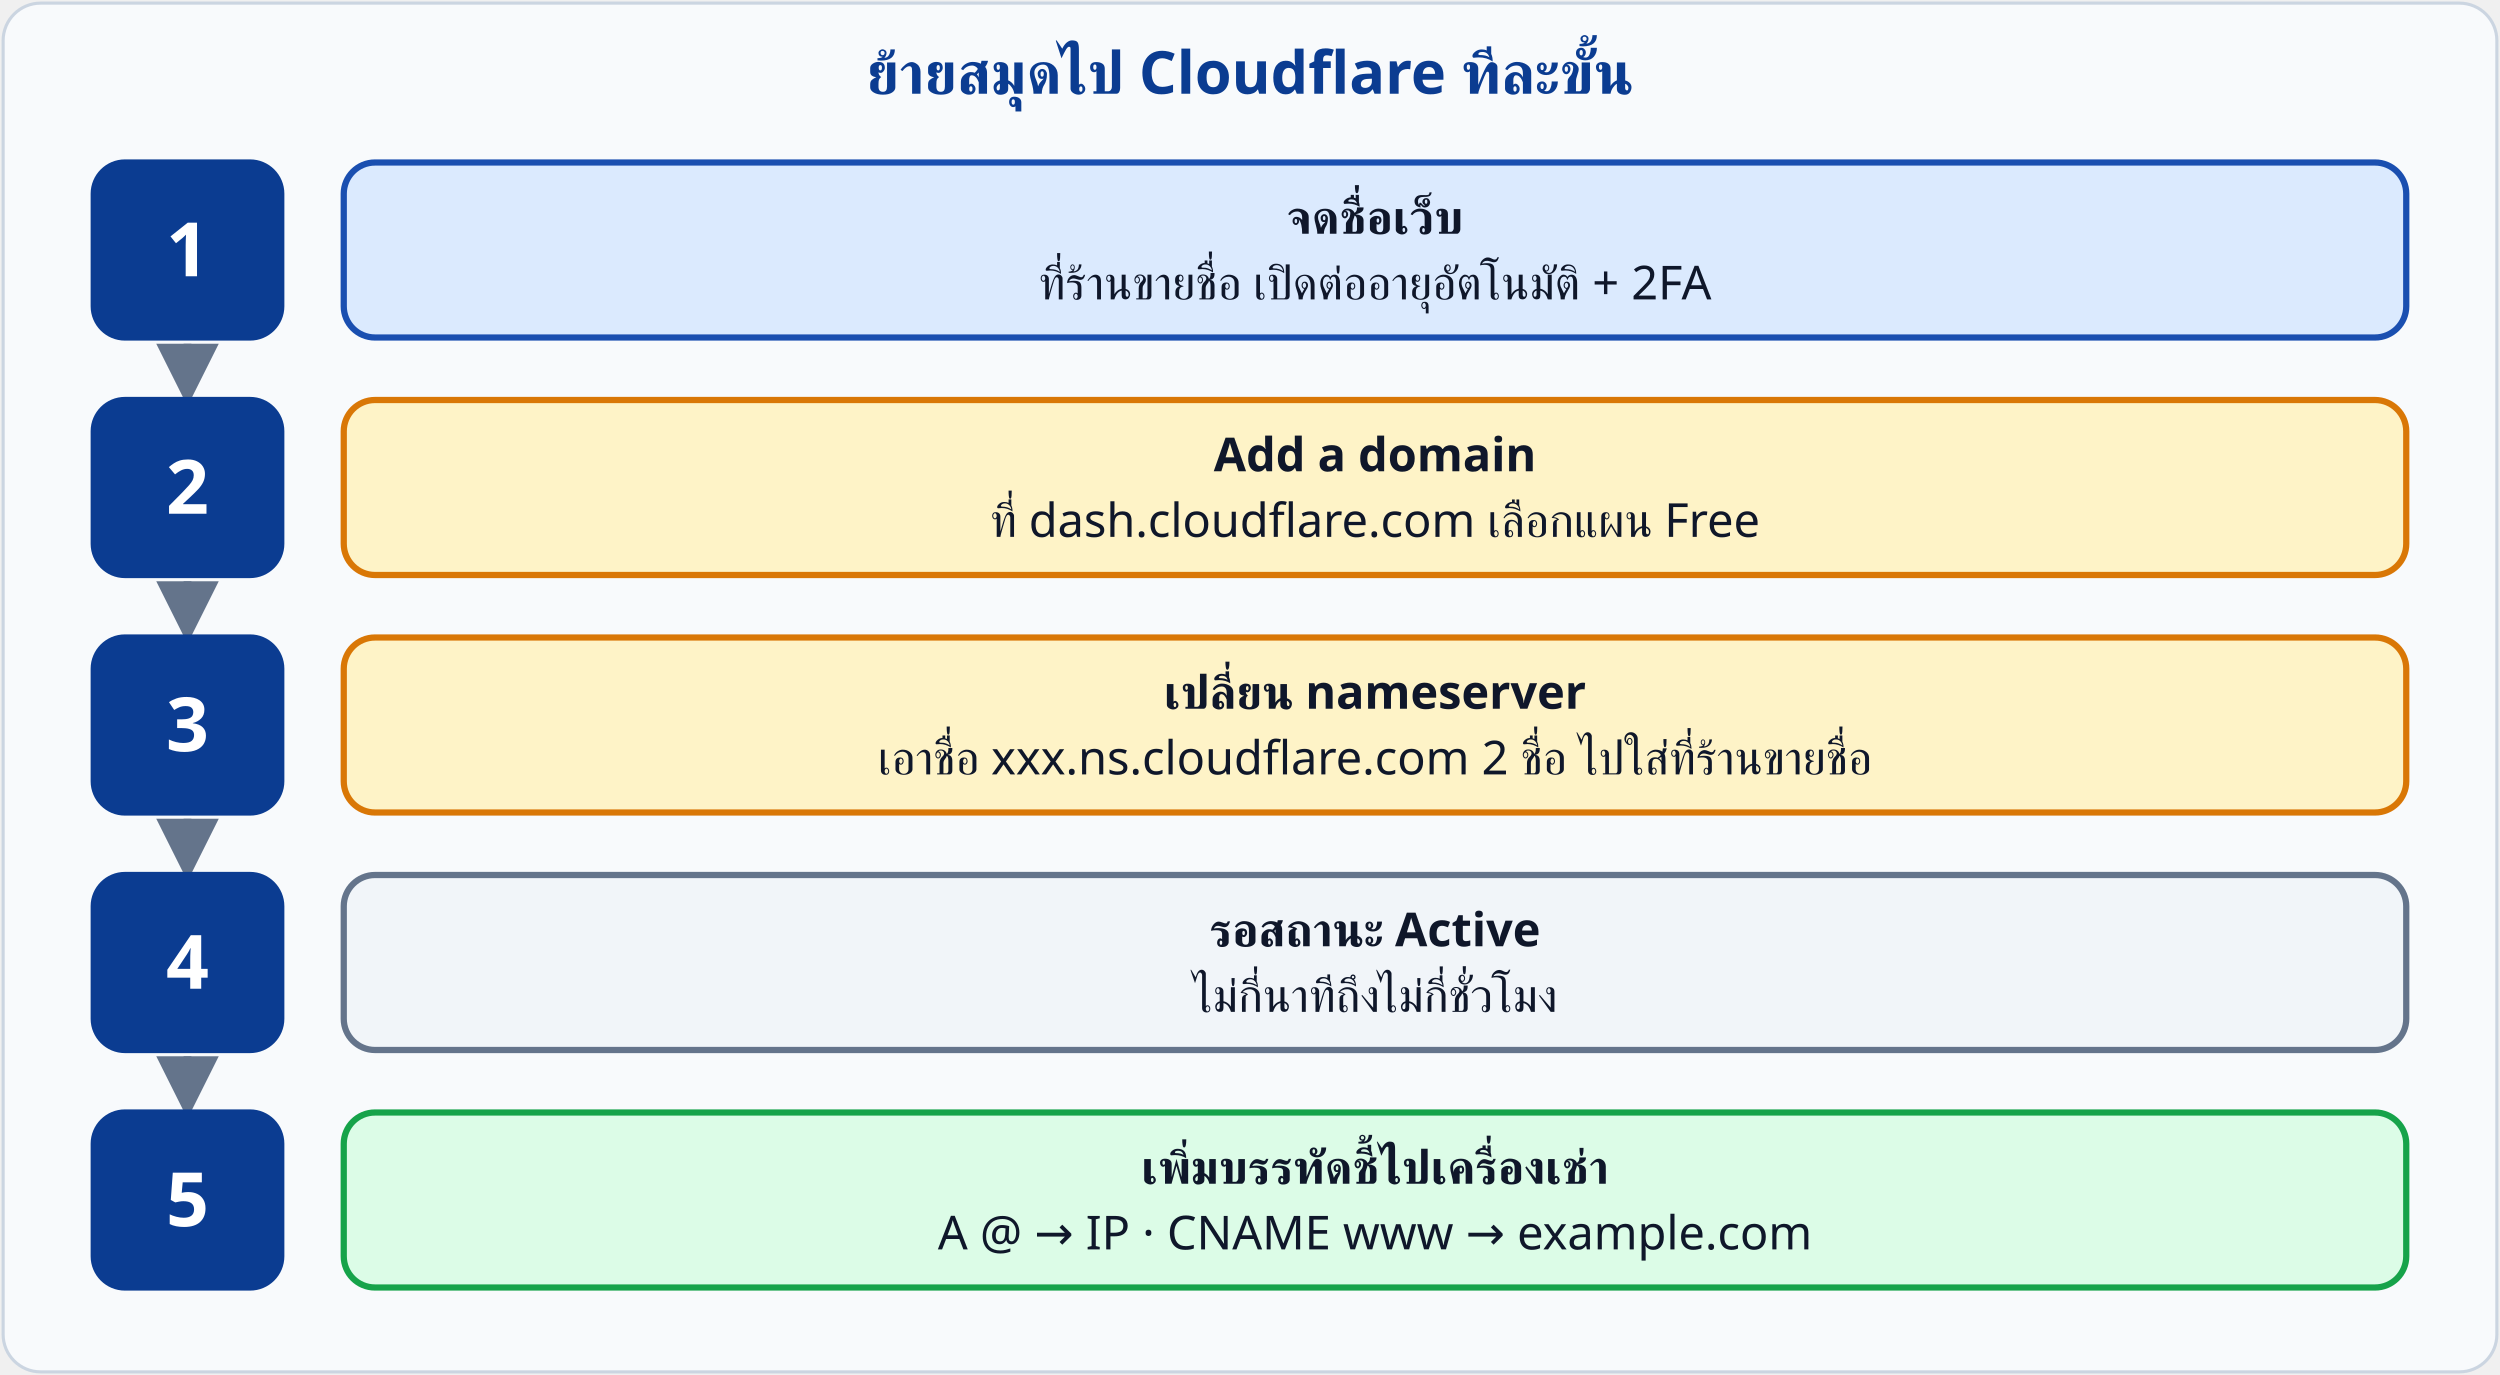
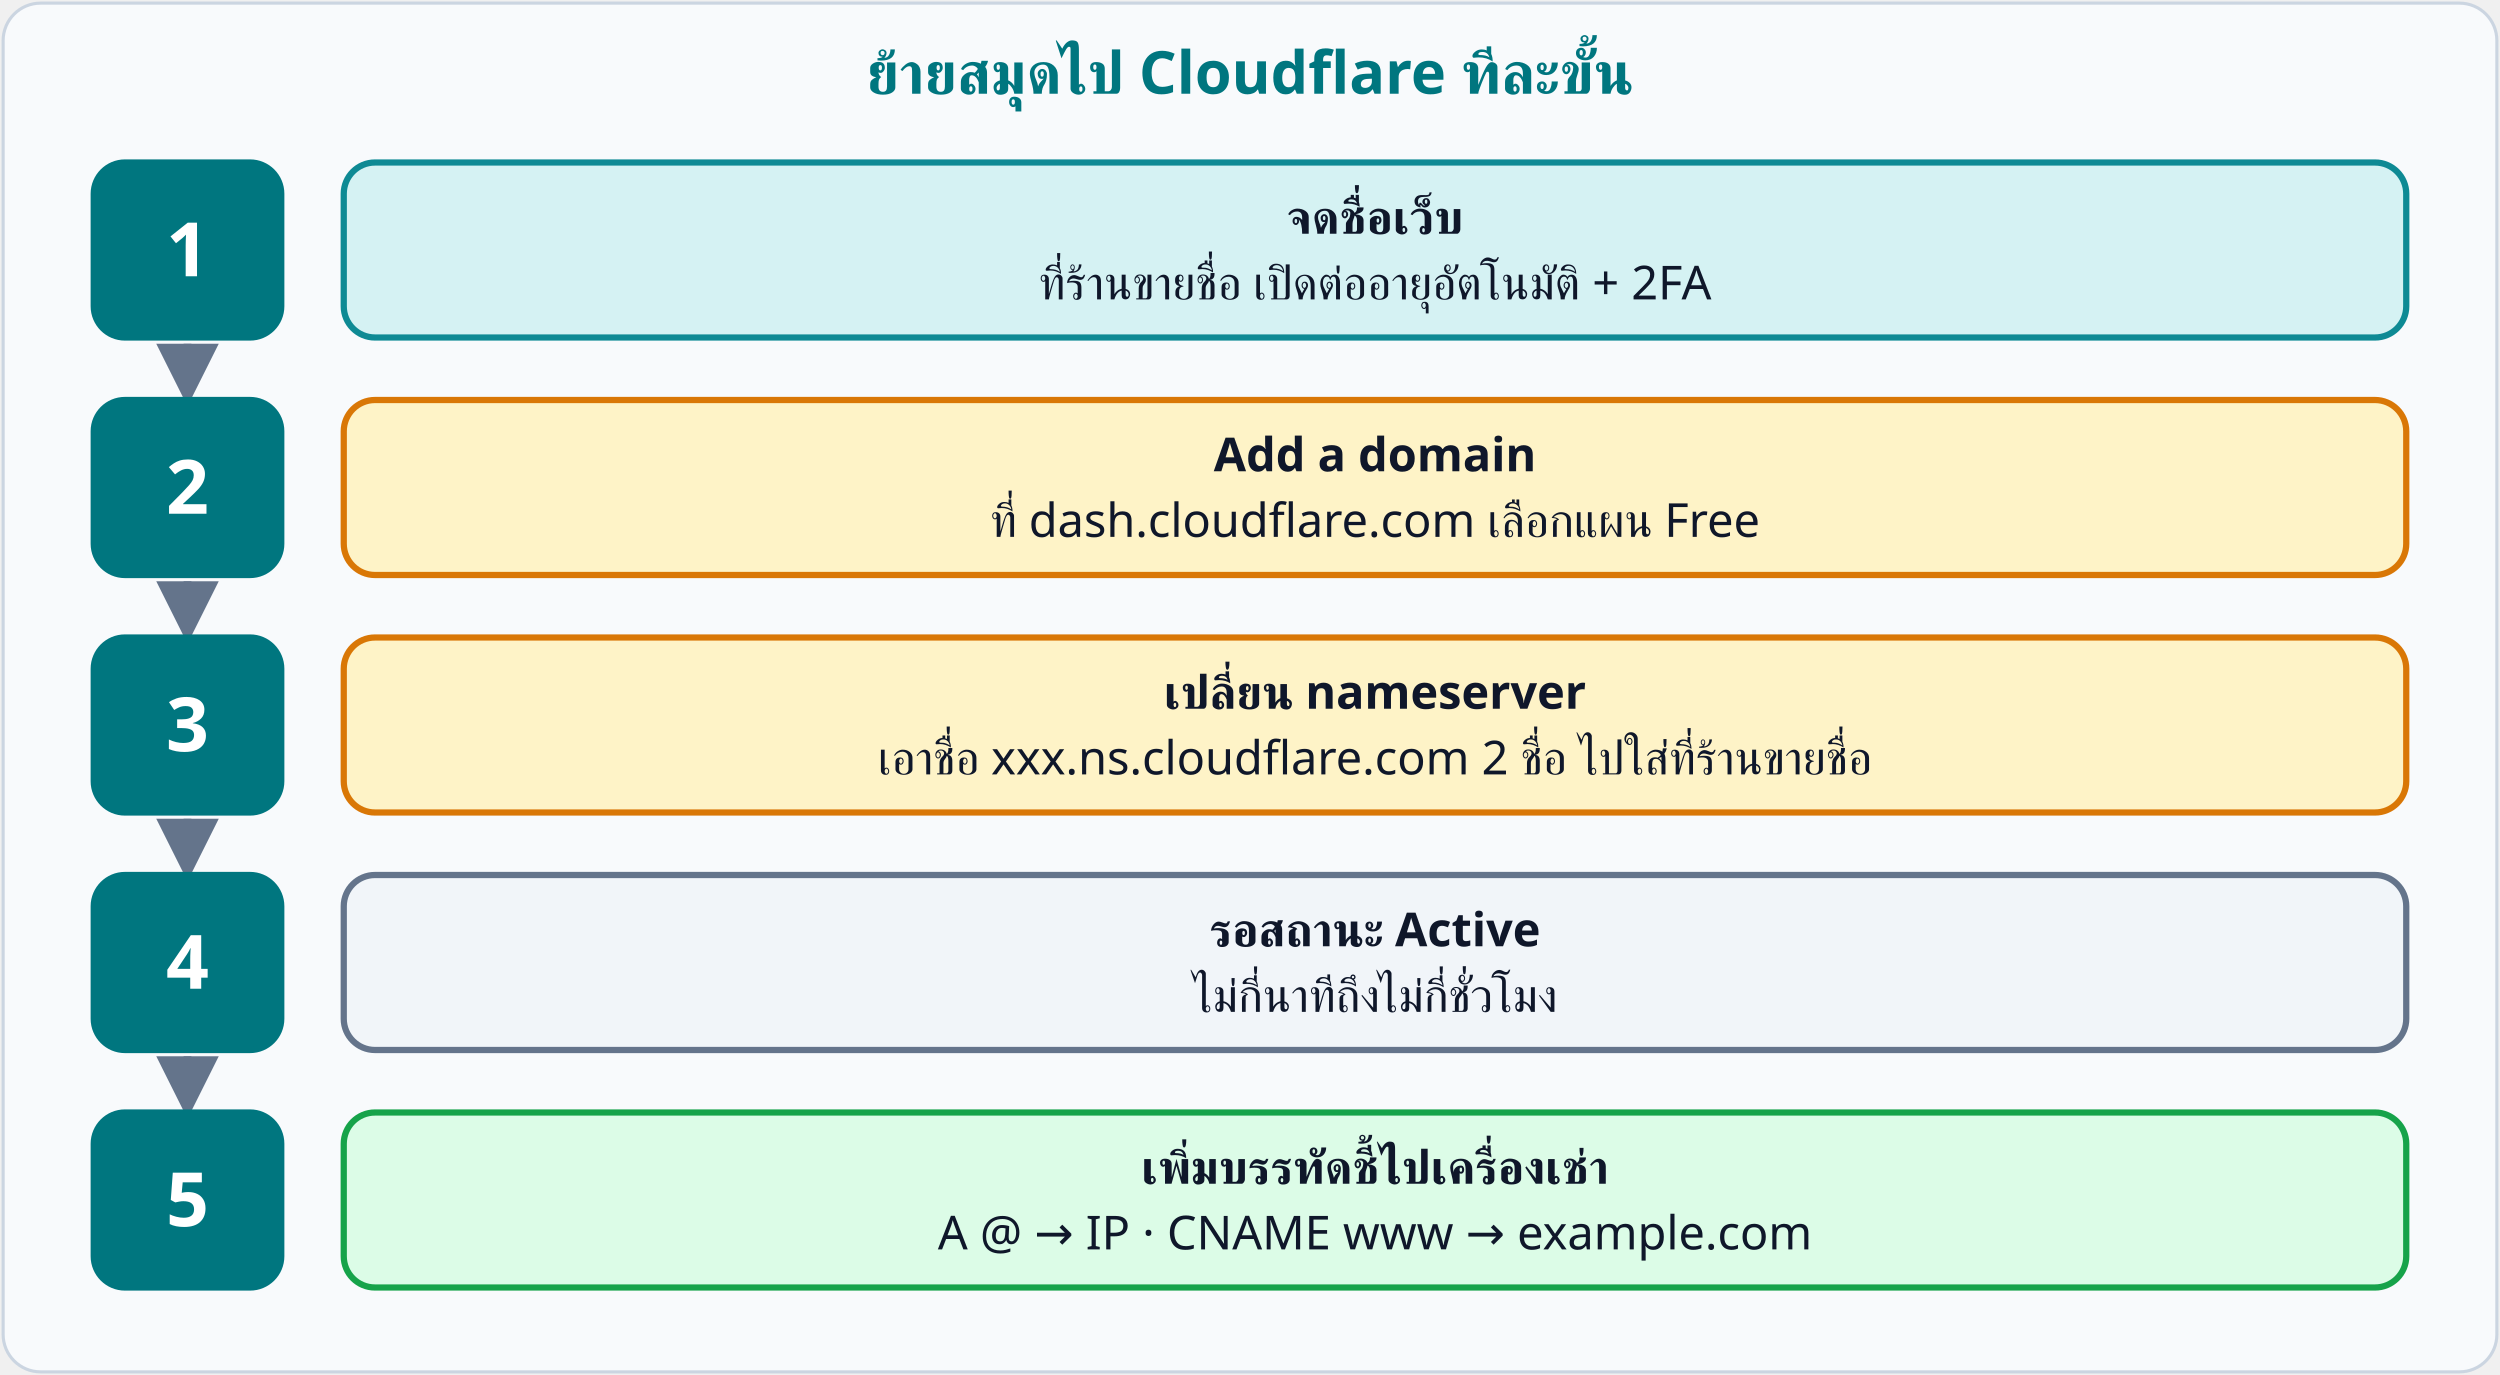
<svg xmlns="http://www.w3.org/2000/svg" viewBox="0 0 800 440" role="img" aria-label="ย้ายสมุดไป Cloudflare ทีละขั้น" font-family="'IBM Plex Sans Thai', Sarabun, sans-serif" font-size="16">
  <defs>
    <marker id="an" viewBox="0 0 10 10" refX="9" refY="5" markerWidth="8" markerHeight="8" orient="auto-start-reverse">
-       <path d="M0,0 L10,5 L0,10 z" fill="#0b3c91" />
+       <path d="M0,0 L10,5 L0,10 z" fill="#00767f" />
    </marker>
    <marker id="ao" viewBox="0 0 10 10" refX="9" refY="5" markerWidth="8" markerHeight="8" orient="auto-start-reverse">
      <path d="M0,0 L10,5 L0,10 z" fill="#d97706" />
    </marker>
    <marker id="ag" viewBox="0 0 10 10" refX="9" refY="5" markerWidth="8" markerHeight="8" orient="auto-start-reverse">
      <path d="M0,0 L10,5 L0,10 z" fill="#16a34a" />
    </marker>
    <marker id="ar" viewBox="0 0 10 10" refX="9" refY="5" markerWidth="8" markerHeight="8" orient="auto-start-reverse">
      <path d="M0,0 L10,5 L0,10 z" fill="#dc2626" />
    </marker>
    <marker id="as" viewBox="0 0 10 10" refX="9" refY="5" markerWidth="8" markerHeight="8" orient="auto-start-reverse">
      <path d="M0,0 L10,5 L0,10 z" fill="#64748b" />
    </marker>
  </defs>
  <rect x="1" y="1" width="798" height="438" rx="12" fill="#f8fafc" stroke="#cbd5e1" />
-   <text x="400" y="30" font-size="19" text-anchor="middle" fill="#0b3c91" font-weight="bold">ย้ายสมุดไป Cloudflare ทีละขั้น</text>
-   <rect x="30" y="52" width="60" height="56" rx="10" fill="#0b3c91" stroke="#0b3c91" stroke-width="2" />
+   <text x="400" y="30" font-size="19" text-anchor="middle" fill="#00767f" font-weight="bold">ย้ายสมุดไป Cloudflare ทีละขั้น</text>
+   <rect x="30" y="52" width="60" height="56" rx="10" fill="#00767f" stroke="#00767f" stroke-width="2" />
  <text x="60.0" y="88.4" font-size="24" text-anchor="middle" fill="#ffffff" font-weight="bold">1</text>
-   <rect x="110" y="52" width="660" height="56" rx="10" fill="#dbeafe" stroke="#1a4fb0" stroke-width="2" />
+   <rect x="110" y="52" width="660" height="56" rx="10" fill="#d5f2f3" stroke="#0e8a94" stroke-width="2" />
  <text x="440.0" y="74.8" font-size="15" text-anchor="middle" fill="#0f172a" font-weight="bold">จดชื่อเว็บ</text>
  <text x="440.0" y="95.8" font-size="15" text-anchor="middle" fill="#0f172a" font-weight="normal">ที่ร้านขายชื่อ เปิดต่ออายุอัตโนมัติ + 2FA</text>
  <line x1="60" y1="110" x2="60" y2="128" stroke="#64748b" stroke-width="2.5" marker-end="url(#as)" />
-   <rect x="30" y="128" width="60" height="56" rx="10" fill="#0b3c91" stroke="#0b3c91" stroke-width="2" />
+   <rect x="30" y="128" width="60" height="56" rx="10" fill="#00767f" stroke="#00767f" stroke-width="2" />
  <text x="60.0" y="164.4" font-size="24" text-anchor="middle" fill="#ffffff" font-weight="bold">2</text>
  <rect x="110" y="128" width="660" height="56" rx="10" fill="#fef3c7" stroke="#d97706" stroke-width="2" />
  <text x="440.0" y="150.8" font-size="15" text-anchor="middle" fill="#0f172a" font-weight="bold">Add a domain</text>
  <text x="440.0" y="171.8" font-size="15" text-anchor="middle" fill="#0f172a" font-weight="normal">ที่ dash.cloudflare.com เลือกแผน Free</text>
  <line x1="60" y1="186" x2="60" y2="204" stroke="#64748b" stroke-width="2.5" marker-end="url(#as)" />
-   <rect x="30" y="204" width="60" height="56" rx="10" fill="#0b3c91" stroke="#0b3c91" stroke-width="2" />
+   <rect x="30" y="204" width="60" height="56" rx="10" fill="#00767f" stroke="#00767f" stroke-width="2" />
  <text x="60.0" y="240.4" font-size="24" text-anchor="middle" fill="#ffffff" font-weight="bold">3</text>
  <rect x="110" y="204" width="660" height="56" rx="10" fill="#fef3c7" stroke="#d97706" stroke-width="2" />
  <text x="440.0" y="226.8" font-size="15" text-anchor="middle" fill="#0f172a" font-weight="bold">เปลี่ยน nameserver</text>
  <text x="440.0" y="247.8" font-size="15" text-anchor="middle" fill="#0f172a" font-weight="normal">เอาชื่อ xxx.ns.cloudflare.com 2 ชื่อ ไปใส่ที่ร้านขายชื่อ</text>
  <line x1="60" y1="262" x2="60" y2="280" stroke="#64748b" stroke-width="2.5" marker-end="url(#as)" />
-   <rect x="30" y="280" width="60" height="56" rx="10" fill="#0b3c91" stroke="#0b3c91" stroke-width="2" />
+   <rect x="30" y="280" width="60" height="56" rx="10" fill="#00767f" stroke="#00767f" stroke-width="2" />
  <text x="60.0" y="316.4" font-size="24" text-anchor="middle" fill="#ffffff" font-weight="bold">4</text>
  <rect x="110" y="280" width="660" height="56" rx="10" fill="#f1f5f9" stroke="#64748b" stroke-width="2" />
  <text x="440.0" y="302.8" font-size="15" text-anchor="middle" fill="#0f172a" font-weight="bold">รอสถานะ Active</text>
  <text x="440.0" y="323.8" font-size="15" text-anchor="middle" fill="#0f172a" font-weight="normal">ไม่กี่นาทีถึงไม่กี่ชั่วโมง</text>
  <line x1="60" y1="338" x2="60" y2="356" stroke="#64748b" stroke-width="2.5" marker-end="url(#as)" />
-   <rect x="30" y="356" width="60" height="56" rx="10" fill="#0b3c91" stroke="#0b3c91" stroke-width="2" />
+   <rect x="30" y="356" width="60" height="56" rx="10" fill="#00767f" stroke="#00767f" stroke-width="2" />
  <text x="60.0" y="392.4" font-size="24" text-anchor="middle" fill="#ffffff" font-weight="bold">5</text>
  <rect x="110" y="356" width="660" height="56" rx="10" fill="#dcfce7" stroke="#16a34a" stroke-width="2" />
  <text x="440.0" y="378.8" font-size="15" text-anchor="middle" fill="#0f172a" font-weight="bold">เพิ่มบรรทัดชี้ไปเครื่องเช่า</text>
  <text x="440.0" y="399.8" font-size="15" text-anchor="middle" fill="#0f172a" font-weight="normal">A @ → IP  ·  CNAME www → example.com</text>
</svg>
